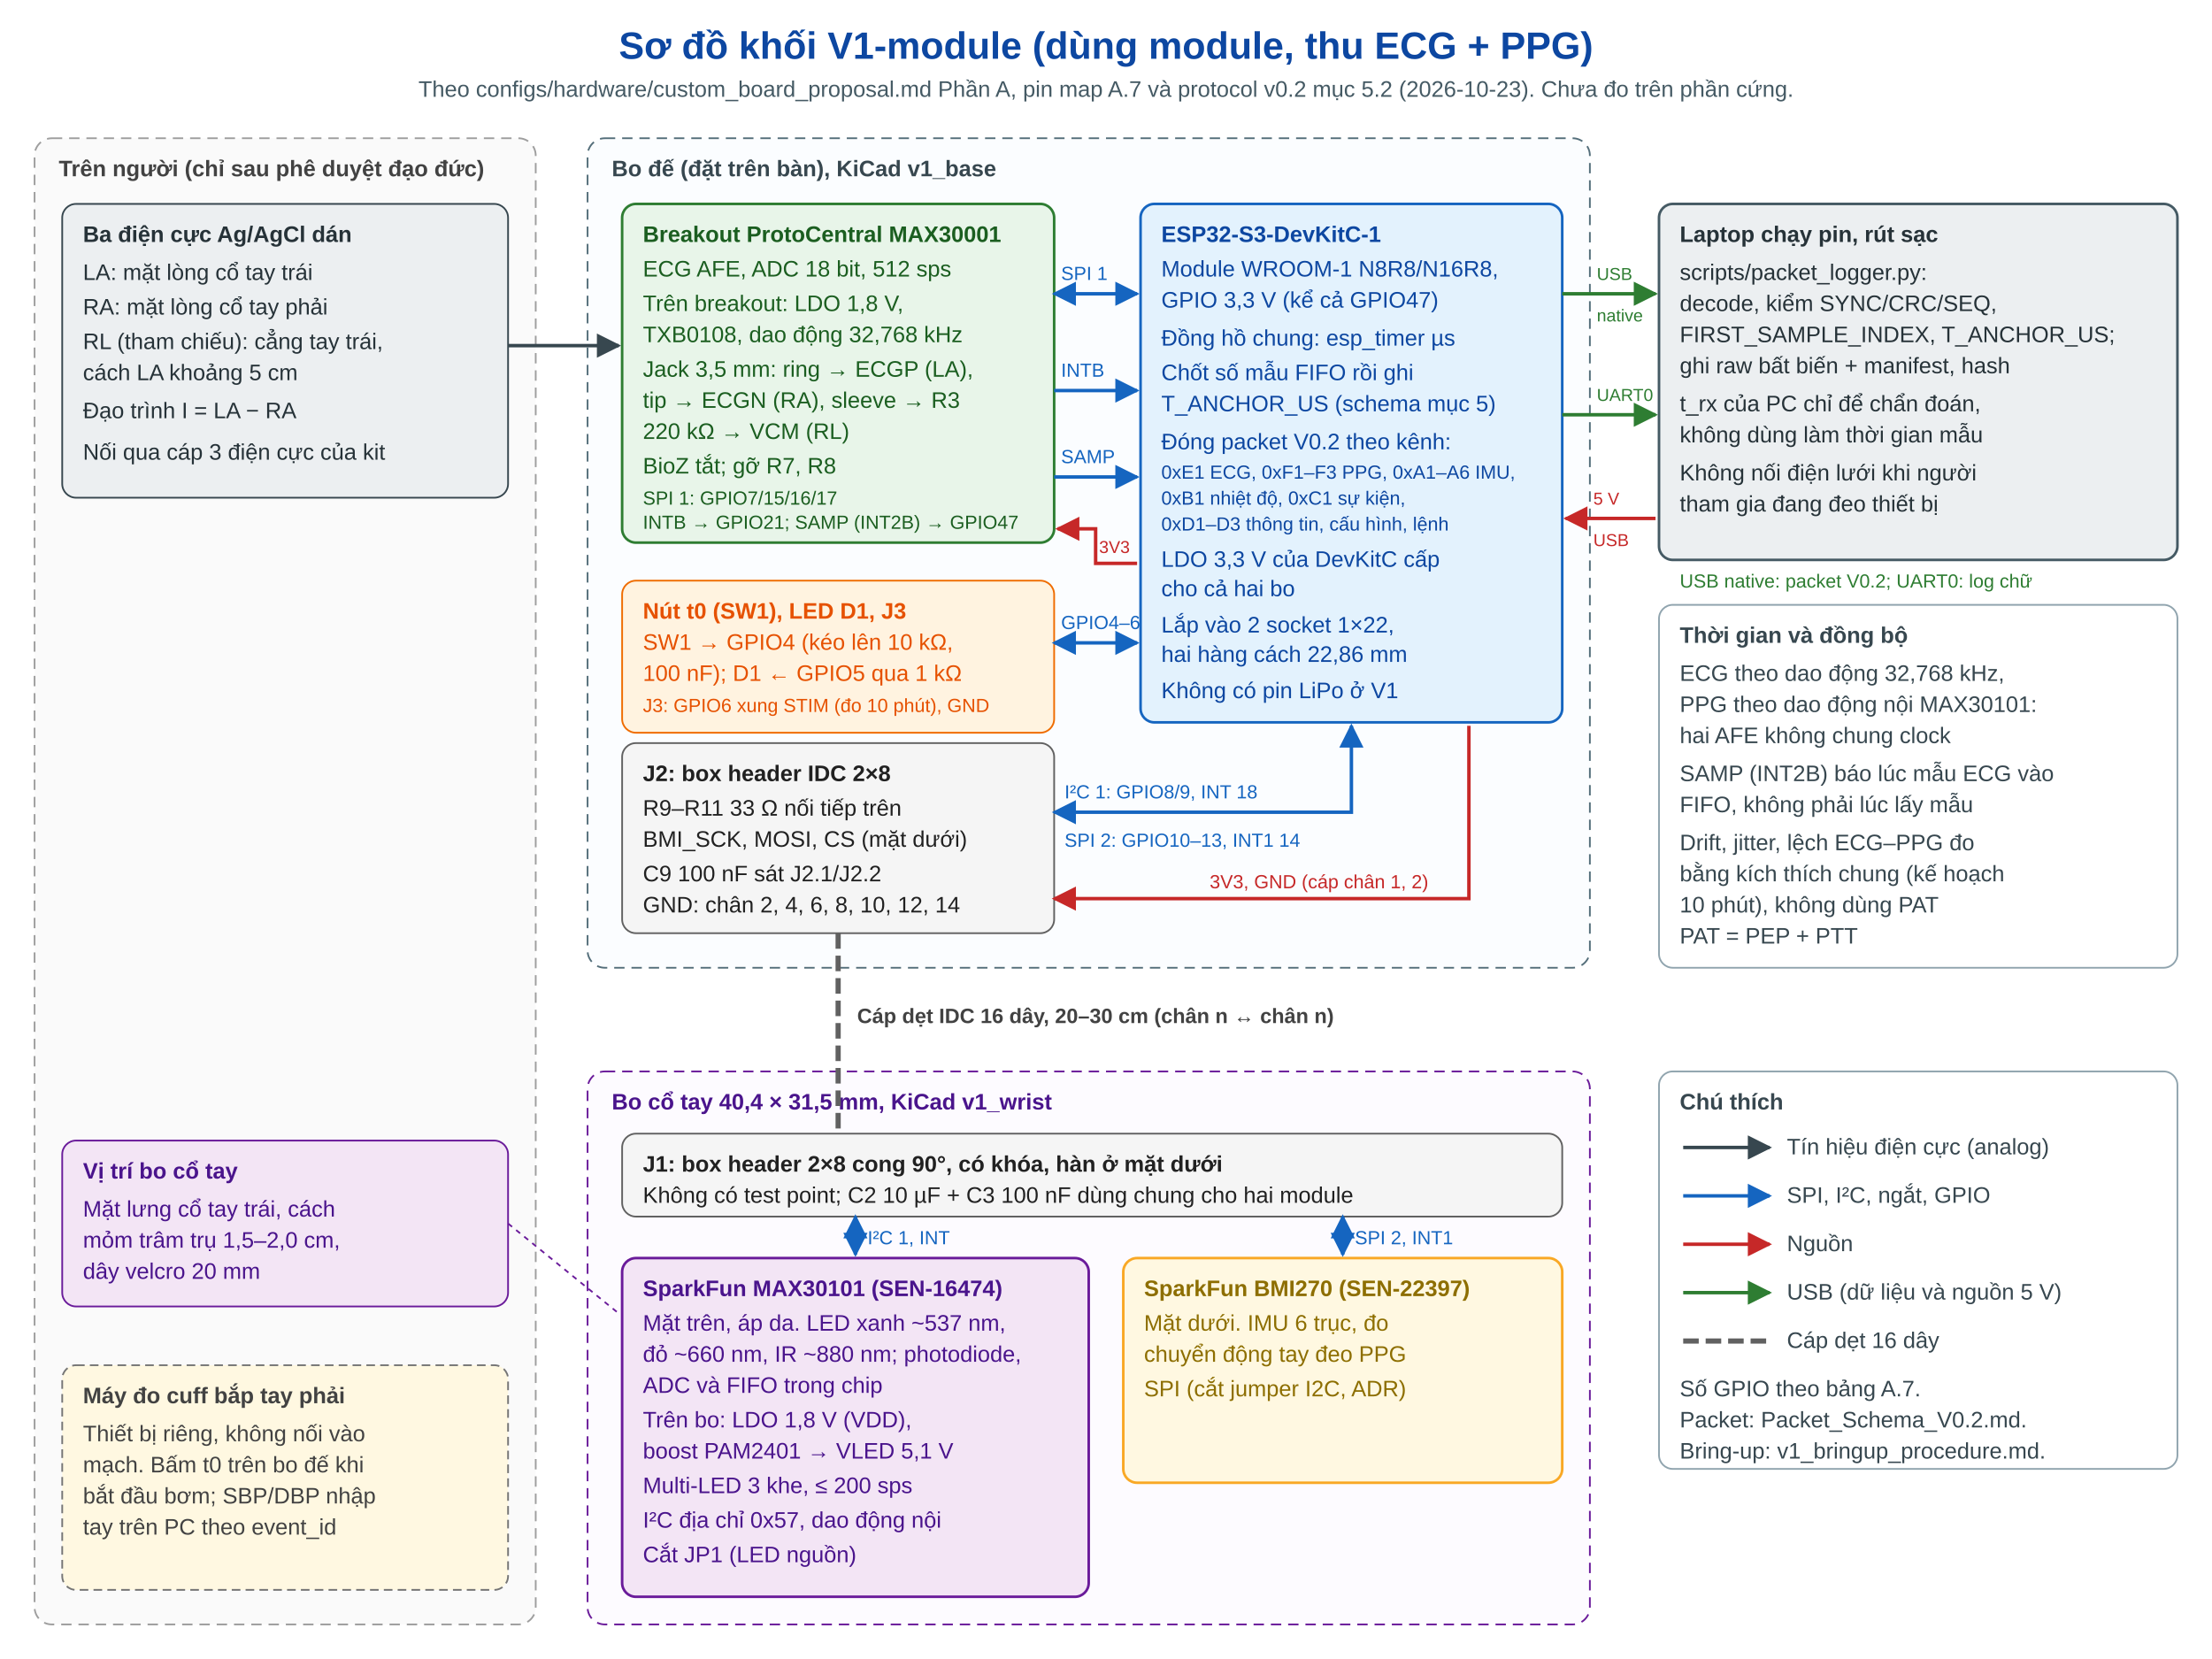
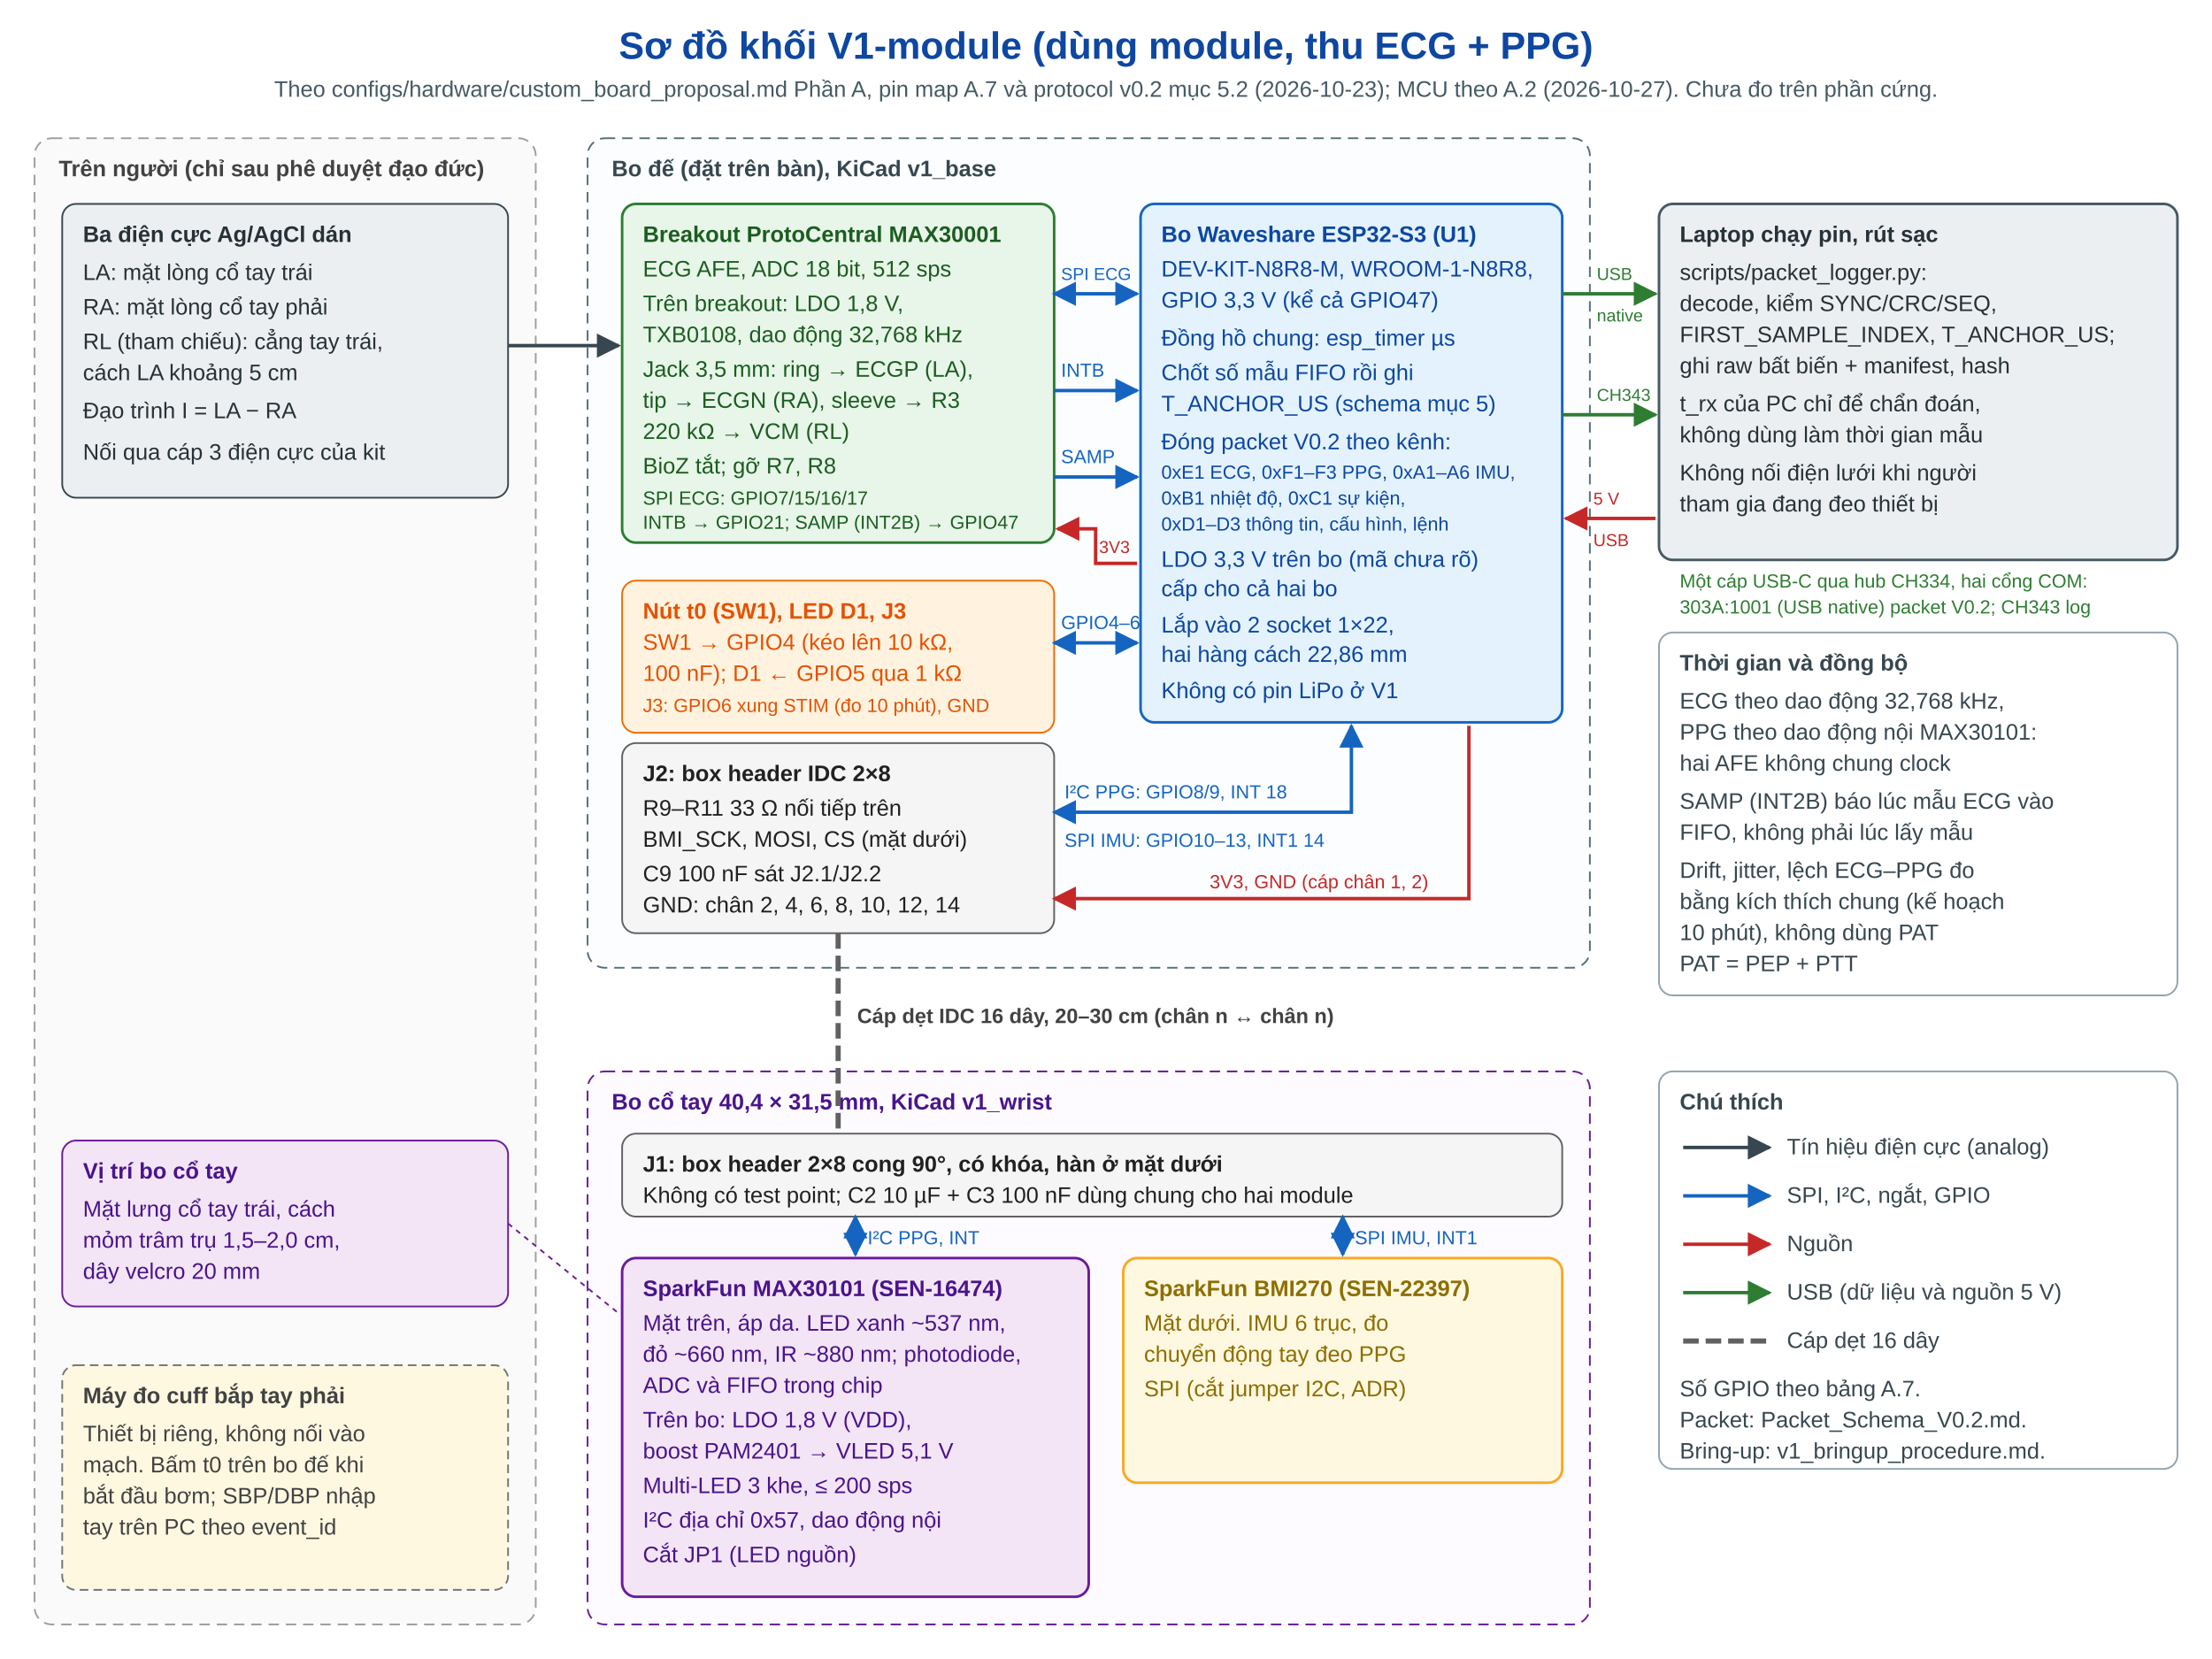
<svg xmlns="http://www.w3.org/2000/svg" width="1280" height="960" viewBox="0 0 1280 960" font-family="Arial, Helvetica, sans-serif" font-size="13">
  <defs>
    <marker id="a-sig" viewBox="0 0 10 10" refX="9" refY="5" markerWidth="7" markerHeight="7" orient="auto-start-reverse">
      <path d="M0,0 L10,5 L0,10 z" fill="#1565c0" />
    </marker>
    <marker id="a-pwr" viewBox="0 0 10 10" refX="9" refY="5" markerWidth="7" markerHeight="7" orient="auto-start-reverse">
      <path d="M0,0 L10,5 L0,10 z" fill="#c62828" />
    </marker>
    <marker id="a-ana" viewBox="0 0 10 10" refX="9" refY="5" markerWidth="7" markerHeight="7" orient="auto-start-reverse">
      <path d="M0,0 L10,5 L0,10 z" fill="#37474f" />
    </marker>
    <marker id="a-usb" viewBox="0 0 10 10" refX="9" refY="5" markerWidth="7" markerHeight="7" orient="auto-start-reverse">
      <path d="M0,0 L10,5 L0,10 z" fill="#2e7d32" />
    </marker>
  </defs>
  <rect width="1280" height="960" fill="#ffffff" />
  <text x="640" y="34" text-anchor="middle" font-size="22" font-weight="bold" fill="#0d47a1">Sơ đồ khối V1-module (dùng module, thu ECG + PPG)</text>
-   <text x="640" y="56" text-anchor="middle" fill="#455a64">Theo configs/hardware/custom_board_proposal.md Phần A, pin map A.7 và protocol v0.2 mục 5.2 (2026-10-23). Chưa đo trên phần cứng.</text>
+   <text x="640" y="56" text-anchor="middle" fill="#455a64">Theo configs/hardware/custom_board_proposal.md Phần A, pin map A.7 và protocol v0.2 mục 5.2 (2026-10-23); MCU theo A.2 (2026-10-27). Chưa đo trên phần cứng.</text>
  <rect x="20" y="80" width="290" height="860" rx="10" fill="#fafafa" stroke="#9e9e9e" stroke-dasharray="6 4" />
  <text x="34" y="102" font-weight="bold" fill="#424242">Trên người (chỉ sau phê duyệt đạo đức)</text>
  <rect x="36" y="118" width="258" height="170" rx="8" fill="#eceff1" stroke="#37474f" />
  <text x="48" y="140" font-weight="bold" fill="#263238">Ba điện cực Ag/AgCl dán</text>
  <text x="48" y="162" fill="#263238">LA: mặt lòng cổ tay trái</text>
  <text x="48" y="182" fill="#263238">RA: mặt lòng cổ tay phải</text>
  <text x="48" y="202" fill="#263238">RL (tham chiếu): cẳng tay trái,</text>
  <text x="48" y="220" fill="#263238">cách LA khoảng 5 cm</text>
  <text x="48" y="242" fill="#263238">Đạo trình I = LA − RA</text>
  <text x="48" y="266" fill="#263238">Nối qua cáp 3 điện cực của kit</text>
  <rect x="36" y="660" width="258" height="96" rx="8" fill="#f3e5f5" stroke="#6a1b9a" />
  <text x="48" y="682" font-weight="bold" fill="#4a148c">Vị trí bo cổ tay</text>
  <text x="48" y="704" fill="#4a148c">Mặt lưng cổ tay trái, cách</text>
  <text x="48" y="722" fill="#4a148c">mỏm trâm trụ 1,5–2,0 cm,</text>
  <text x="48" y="740" fill="#4a148c">dây velcro 20 mm</text>
  <rect x="36" y="790" width="258" height="130" rx="8" fill="#fff8e1" stroke="#757575" stroke-dasharray="5 3" />
  <text x="48" y="812" font-weight="bold" fill="#424242">Máy đo cuff bắp tay phải</text>
  <text x="48" y="834" fill="#424242">Thiết bị riêng, không nối vào</text>
  <text x="48" y="852" fill="#424242">mạch. Bấm t0 trên bo đế khi</text>
  <text x="48" y="870" fill="#424242">bắt đầu bơm; SBP/DBP nhập</text>
  <text x="48" y="888" fill="#424242">tay trên PC theo event_id</text>
  <rect x="340" y="80" width="580" height="480" rx="10" fill="#fbfdff" stroke="#546e7a" stroke-dasharray="6 4" />
  <text x="354" y="102" font-weight="bold" fill="#37474f">Bo đế (đặt trên bàn), KiCad v1_base</text>
  <rect x="360" y="118" width="250" height="196" rx="8" fill="#e8f5e9" stroke="#2e7d32" stroke-width="1.5" />
  <text x="372" y="140" font-weight="bold" fill="#1b5e20">Breakout ProtoCentral MAX30001</text>
  <text x="372" y="160" fill="#1b5e20">ECG AFE, ADC 18 bit, 512 sps</text>
  <text x="372" y="180" fill="#1b5e20">Trên breakout: LDO 1,8 V,</text>
  <text x="372" y="198" fill="#1b5e20">TXB0108, dao động 32,768 kHz</text>
  <text x="372" y="218" fill="#1b5e20">Jack 3,5 mm: ring → ECGP (LA),</text>
  <text x="372" y="236" fill="#1b5e20">tip → ECGN (RA), sleeve → R3</text>
  <text x="372" y="254" fill="#1b5e20">220 kΩ → VCM (RL)</text>
  <text x="372" y="274" fill="#1b5e20">BioZ tắt; gỡ R7, R8</text>
-   <text x="372" y="292" font-size="11" fill="#1b5e20">SPI 1: GPIO7/15/16/17</text>
+   <text x="372" y="292" font-size="11" fill="#1b5e20">SPI ECG: GPIO7/15/16/17</text>
  <text x="372" y="306" font-size="11" fill="#1b5e20">INTB → GPIO21; SAMP (INT2B) → GPIO47</text>
  <rect x="660" y="118" width="244" height="300" rx="8" fill="#e3f2fd" stroke="#1565c0" stroke-width="1.5" />
-   <text x="672" y="140" font-weight="bold" fill="#0d47a1">ESP32-S3-DevKitC-1</text>
-   <text x="672" y="160" fill="#0d47a1">Module WROOM-1 N8R8/N16R8,</text>
+   <text x="672" y="140" font-weight="bold" fill="#0d47a1">Bo Waveshare ESP32-S3 (U1)</text>
+   <text x="672" y="160" fill="#0d47a1">DEV-KIT-N8R8-M, WROOM-1-N8R8,</text>
  <text x="672" y="178" fill="#0d47a1">GPIO 3,3 V (kể cả GPIO47)</text>
  <text x="672" y="200" fill="#0d47a1">Đồng hồ chung: esp_timer µs</text>
  <text x="672" y="220" fill="#0d47a1">Chốt số mẫu FIFO rồi ghi</text>
  <text x="672" y="238" fill="#0d47a1">T_ANCHOR_US (schema mục 5)</text>
  <text x="672" y="260" fill="#0d47a1">Đóng packet V0.2 theo kênh:</text>
  <text x="672" y="277" font-size="11" fill="#0d47a1">0xE1 ECG, 0xF1–F3 PPG, 0xA1–A6 IMU,</text>
  <text x="672" y="292" font-size="11" fill="#0d47a1">0xB1 nhiệt độ, 0xC1 sự kiện,</text>
  <text x="672" y="307" font-size="11" fill="#0d47a1">0xD1–D3 thông tin, cấu hình, lệnh</text>
-   <text x="672" y="328" fill="#0d47a1">LDO 3,3 V của DevKitC cấp</text>
-   <text x="672" y="345" fill="#0d47a1">cho cả hai bo</text>
+   <text x="672" y="328" fill="#0d47a1">LDO 3,3 V trên bo (mã chưa rõ)</text>
+   <text x="672" y="345" fill="#0d47a1">cấp cho cả hai bo</text>
  <text x="672" y="366" fill="#0d47a1">Lắp vào 2 socket 1×22,</text>
  <text x="672" y="383" fill="#0d47a1">hai hàng cách 22,86 mm</text>
  <text x="672" y="404" fill="#0d47a1">Không có pin LiPo ở V1</text>
  <rect x="360" y="336" width="250" height="88" rx="8" fill="#fff3e0" stroke="#ef6c00" />
  <text x="372" y="358" font-weight="bold" fill="#e65100">Nút t0 (SW1), LED D1, J3</text>
  <text x="372" y="376" fill="#e65100">SW1 → GPIO4 (kéo lên 10 kΩ,</text>
  <text x="372" y="394" fill="#e65100">100 nF); D1 ← GPIO5 qua 1 kΩ</text>
  <text x="372" y="412" font-size="11" fill="#e65100">J3: GPIO6 xung STIM (đo 10 phút), GND</text>
  <rect x="360" y="430" width="250" height="110" rx="8" fill="#f5f5f5" stroke="#616161" />
  <text x="372" y="452" font-weight="bold" fill="#212121">J2: box header IDC 2×8</text>
  <text x="372" y="472" fill="#212121">R9–R11 33 Ω nối tiếp trên</text>
  <text x="372" y="490" fill="#212121">BMI_SCK, MOSI, CS (mặt dưới)</text>
  <text x="372" y="510" fill="#212121">C9 100 nF sát J2.1/J2.2</text>
  <text x="372" y="528" fill="#212121">GND: chân 2, 4, 6, 8, 10, 12, 14</text>
  <rect x="340" y="620" width="580" height="320" rx="10" fill="#fdfbff" stroke="#6a1b9a" stroke-dasharray="6 4" />
  <text x="354" y="642" font-weight="bold" fill="#4a148c">Bo cổ tay 40,4 × 31,5 mm, KiCad v1_wrist</text>
  <rect x="360" y="656" width="544" height="48" rx="8" fill="#f5f5f5" stroke="#616161" />
  <text x="372" y="678" font-weight="bold" fill="#212121">J1: box header 2×8 cong 90°, có khóa, hàn ở mặt dưới</text>
  <text x="372" y="696" fill="#212121">Không có test point; C2 10 µF + C3 100 nF dùng chung cho hai module</text>
  <rect x="360" y="728" width="270" height="196" rx="8" fill="#f3e5f5" stroke="#6a1b9a" stroke-width="1.5" />
  <text x="372" y="750" font-weight="bold" fill="#4a148c">SparkFun MAX30101 (SEN-16474)</text>
  <text x="372" y="770" fill="#4a148c">Mặt trên, áp da. LED xanh ~537 nm,</text>
  <text x="372" y="788" fill="#4a148c">đỏ ~660 nm, IR ~880 nm; photodiode,</text>
  <text x="372" y="806" fill="#4a148c">ADC và FIFO trong chip</text>
  <text x="372" y="826" fill="#4a148c">Trên bo: LDO 1,8 V (VDD),</text>
  <text x="372" y="844" fill="#4a148c">boost PAM2401 → VLED 5,1 V</text>
  <text x="372" y="864" fill="#4a148c">Multi-LED 3 khe, ≤ 200 sps</text>
  <text x="372" y="884" fill="#4a148c">I²C địa chỉ 0x57, dao động nội</text>
  <text x="372" y="904" fill="#4a148c">Cắt JP1 (LED nguồn)</text>
  <rect x="650" y="728" width="254" height="130" rx="8" fill="#fff8e1" stroke="#f9a825" stroke-width="1.5" />
  <text x="662" y="750" font-weight="bold" fill="#8d6e00">SparkFun BMI270 (SEN-22397)</text>
  <text x="662" y="770" fill="#8d6e00">Mặt dưới. IMU 6 trục, đo</text>
  <text x="662" y="788" fill="#8d6e00">chuyển động tay đeo PPG</text>
  <text x="662" y="808" fill="#8d6e00">SPI (cắt jumper I2C, ADR)</text>
  <rect x="960" y="118" width="300" height="206" rx="8" fill="#eceff1" stroke="#455a64" stroke-width="1.5" />
  <text x="972" y="140" font-weight="bold" fill="#263238">Laptop chạy pin, rút sạc</text>
  <text x="972" y="162" fill="#263238">scripts/packet_logger.py:</text>
  <text x="972" y="180" fill="#263238">decode, kiểm SYNC/CRC/SEQ,</text>
  <text x="972" y="198" fill="#263238">FIRST_SAMPLE_INDEX, T_ANCHOR_US;</text>
  <text x="972" y="216" fill="#263238">ghi raw bất biến + manifest, hash</text>
  <text x="972" y="238" fill="#263238">t_rx của PC chỉ để chẩn đoán,</text>
  <text x="972" y="256" fill="#263238">không dùng làm thời gian mẫu</text>
  <text x="972" y="278" fill="#263238">Không nối điện lưới khi người</text>
  <text x="972" y="296" fill="#263238">tham gia đang đeo thiết bị</text>
-   <rect x="960" y="350" width="300" height="210" rx="8" fill="#ffffff" stroke="#90a4ae" />
-   <text x="972" y="372" font-weight="bold" fill="#37474f">Thời gian và đồng bộ</text>
-   <text x="972" y="394" fill="#37474f">ECG theo dao động 32,768 kHz,</text>
-   <text x="972" y="412" fill="#37474f">PPG theo dao động nội MAX30101:</text>
-   <text x="972" y="430" fill="#37474f">hai AFE không chung clock</text>
-   <text x="972" y="452" fill="#37474f">SAMP (INT2B) báo lúc mẫu ECG vào</text>
-   <text x="972" y="470" fill="#37474f">FIFO, không phải lúc lấy mẫu</text>
-   <text x="972" y="492" fill="#37474f">Drift, jitter, lệch ECG–PPG đo</text>
-   <text x="972" y="510" fill="#37474f">bằng kích thích chung (kế hoạch</text>
-   <text x="972" y="528" fill="#37474f">10 phút), không dùng PAT</text>
-   <text x="972" y="546" fill="#37474f">PAT = PEP + PTT</text>
+   <rect x="960" y="366" width="300" height="210" rx="8" fill="#ffffff" stroke="#90a4ae" />
+   <text x="972" y="388" font-weight="bold" fill="#37474f">Thời gian và đồng bộ</text>
+   <text x="972" y="410" fill="#37474f">ECG theo dao động 32,768 kHz,</text>
+   <text x="972" y="428" fill="#37474f">PPG theo dao động nội MAX30101:</text>
+   <text x="972" y="446" fill="#37474f">hai AFE không chung clock</text>
+   <text x="972" y="468" fill="#37474f">SAMP (INT2B) báo lúc mẫu ECG vào</text>
+   <text x="972" y="486" fill="#37474f">FIFO, không phải lúc lấy mẫu</text>
+   <text x="972" y="508" fill="#37474f">Drift, jitter, lệch ECG–PPG đo</text>
+   <text x="972" y="526" fill="#37474f">bằng kích thích chung (kế hoạch</text>
+   <text x="972" y="544" fill="#37474f">10 phút), không dùng PAT</text>
+   <text x="972" y="562" fill="#37474f">PAT = PEP + PTT</text>
  <rect x="960" y="620" width="300" height="230" rx="8" fill="#ffffff" stroke="#90a4ae" />
  <text x="972" y="642" font-weight="bold" fill="#37474f">Chú thích</text>
  <line x1="974" y1="664" x2="1024" y2="664" stroke="#37474f" stroke-width="2" marker-end="url(#a-ana)" />
  <text x="1034" y="668" fill="#37474f">Tín hiệu điện cực (analog)</text>
  <line x1="974" y1="692" x2="1024" y2="692" stroke="#1565c0" stroke-width="2" marker-end="url(#a-sig)" />
  <text x="1034" y="696" fill="#37474f">SPI, I²C, ngắt, GPIO</text>
  <line x1="974" y1="720" x2="1024" y2="720" stroke="#c62828" stroke-width="2" marker-end="url(#a-pwr)" />
  <text x="1034" y="724" fill="#37474f">Nguồn</text>
  <line x1="974" y1="748" x2="1024" y2="748" stroke="#2e7d32" stroke-width="2" marker-end="url(#a-usb)" />
  <text x="1034" y="752" fill="#37474f">USB (dữ liệu và nguồn 5 V)</text>
  <line x1="974" y1="776" x2="1024" y2="776" stroke="#616161" stroke-width="3" stroke-dasharray="9 4" />
  <text x="1034" y="780" fill="#37474f">Cáp dẹt 16 dây</text>
  <text x="972" y="808" fill="#37474f">Số GPIO theo bảng A.7.</text>
  <text x="972" y="826" fill="#37474f">Packet: Packet_Schema_V0.2.md.</text>
  <text x="972" y="844" fill="#37474f">Bring-up: v1_bringup_procedure.md.</text>
  <path d="M294,200 L358,200" stroke="#37474f" stroke-width="2" fill="none" marker-end="url(#a-ana)" />
  <path d="M610,170 L658,170" stroke="#1565c0" stroke-width="2" fill="none" marker-start="url(#a-sig)" marker-end="url(#a-sig)" />
-   <text x="614" y="162" font-size="11" fill="#1565c0">SPI 1</text>
+   <text x="614" y="162" font-size="10" fill="#1565c0">SPI ECG</text>
  <path d="M610,226 L658,226" stroke="#1565c0" stroke-width="2" fill="none" marker-end="url(#a-sig)" />
  <text x="614" y="218" font-size="11" fill="#1565c0">INTB</text>
  <path d="M610,276 L658,276" stroke="#1565c0" stroke-width="2" fill="none" marker-end="url(#a-sig)" />
  <text x="614" y="268" font-size="11" fill="#1565c0">SAMP</text>
  <path d="M658,326 L634,326 L634,306 L612,306" stroke="#c62828" stroke-width="2" fill="none" marker-end="url(#a-pwr)" />
  <text x="636" y="320" font-size="10" fill="#c62828">3V3</text>
  <path d="M610,372 L658,372" stroke="#1565c0" stroke-width="2" fill="none" marker-start="url(#a-sig)" marker-end="url(#a-sig)" />
  <text x="614" y="364" font-size="11" fill="#1565c0">GPIO4–6</text>
  <path d="M610,470 L782,470 L782,420" stroke="#1565c0" stroke-width="2" fill="none" marker-start="url(#a-sig)" marker-end="url(#a-sig)" />
-   <text x="616" y="462" font-size="11" fill="#1565c0">I²C 1: GPIO8/9, INT 18</text>
-   <text x="616" y="490" font-size="11" fill="#1565c0">SPI 2: GPIO10–13, INT1 14</text>
+   <text x="616" y="462" font-size="11" fill="#1565c0">I²C PPG: GPIO8/9, INT 18</text>
+   <text x="616" y="490" font-size="11" fill="#1565c0">SPI IMU: GPIO10–13, INT1 14</text>
  <path d="M610,520 L850,520 L850,420" stroke="#c62828" stroke-width="2" fill="none" marker-start="url(#a-pwr)" />
  <text x="700" y="514" font-size="11" fill="#c62828">3V3, GND (cáp chân 1, 2)</text>
  <path d="M485,540 L485,656" stroke="#616161" stroke-width="3" fill="none" stroke-dasharray="9 4" />
  <text x="496" y="592" font-size="12" font-weight="bold" fill="#424242">Cáp dẹt IDC 16 dây, 20–30 cm (chân n ↔ chân n)</text>
  <path d="M495,704 L495,726" stroke="#1565c0" stroke-width="2" fill="none" marker-start="url(#a-sig)" marker-end="url(#a-sig)" />
-   <text x="502" y="720" font-size="11" fill="#1565c0">I²C 1, INT</text>
+   <text x="502" y="720" font-size="11" fill="#1565c0">I²C PPG, INT</text>
  <path d="M777,704 L777,726" stroke="#1565c0" stroke-width="2" fill="none" marker-start="url(#a-sig)" marker-end="url(#a-sig)" />
-   <text x="784" y="720" font-size="11" fill="#1565c0">SPI 2, INT1</text>
+   <text x="784" y="720" font-size="11" fill="#1565c0">SPI IMU, INT1</text>
  <path d="M294,708 L358,760" stroke="#6a1b9a" stroke-width="1" stroke-dasharray="3 3" fill="none" />
  <path d="M904,170 L958,170" stroke="#2e7d32" stroke-width="2" fill="none" marker-end="url(#a-usb)" />
  <text x="924" y="162" font-size="10" fill="#2e7d32">USB</text>
  <text x="924" y="186" font-size="10" fill="#2e7d32">native</text>
  <path d="M904,240 L958,240" stroke="#2e7d32" stroke-width="2" fill="none" marker-end="url(#a-usb)" />
-   <text x="924" y="232" font-size="10" fill="#2e7d32">UART0</text>
+   <text x="924" y="232" font-size="10" fill="#2e7d32">CH343</text>
  <path d="M958,300 L906,300" stroke="#c62828" stroke-width="2" fill="none" marker-end="url(#a-pwr)" />
  <text x="922" y="292" font-size="10" fill="#c62828">5 V</text>
  <text x="922" y="316" font-size="10" fill="#c62828">USB</text>
-   <text x="972" y="340" font-size="11" fill="#2e7d32">USB native: packet V0.2; UART0: log chữ</text>
+   <text x="972" y="340" font-size="11" fill="#2e7d32">Một cáp USB-C qua hub CH334, hai cổng COM:</text>
+   <text x="972" y="355" font-size="11" fill="#2e7d32">303A:1001 (USB native) packet V0.2; CH343 log</text>
</svg>
